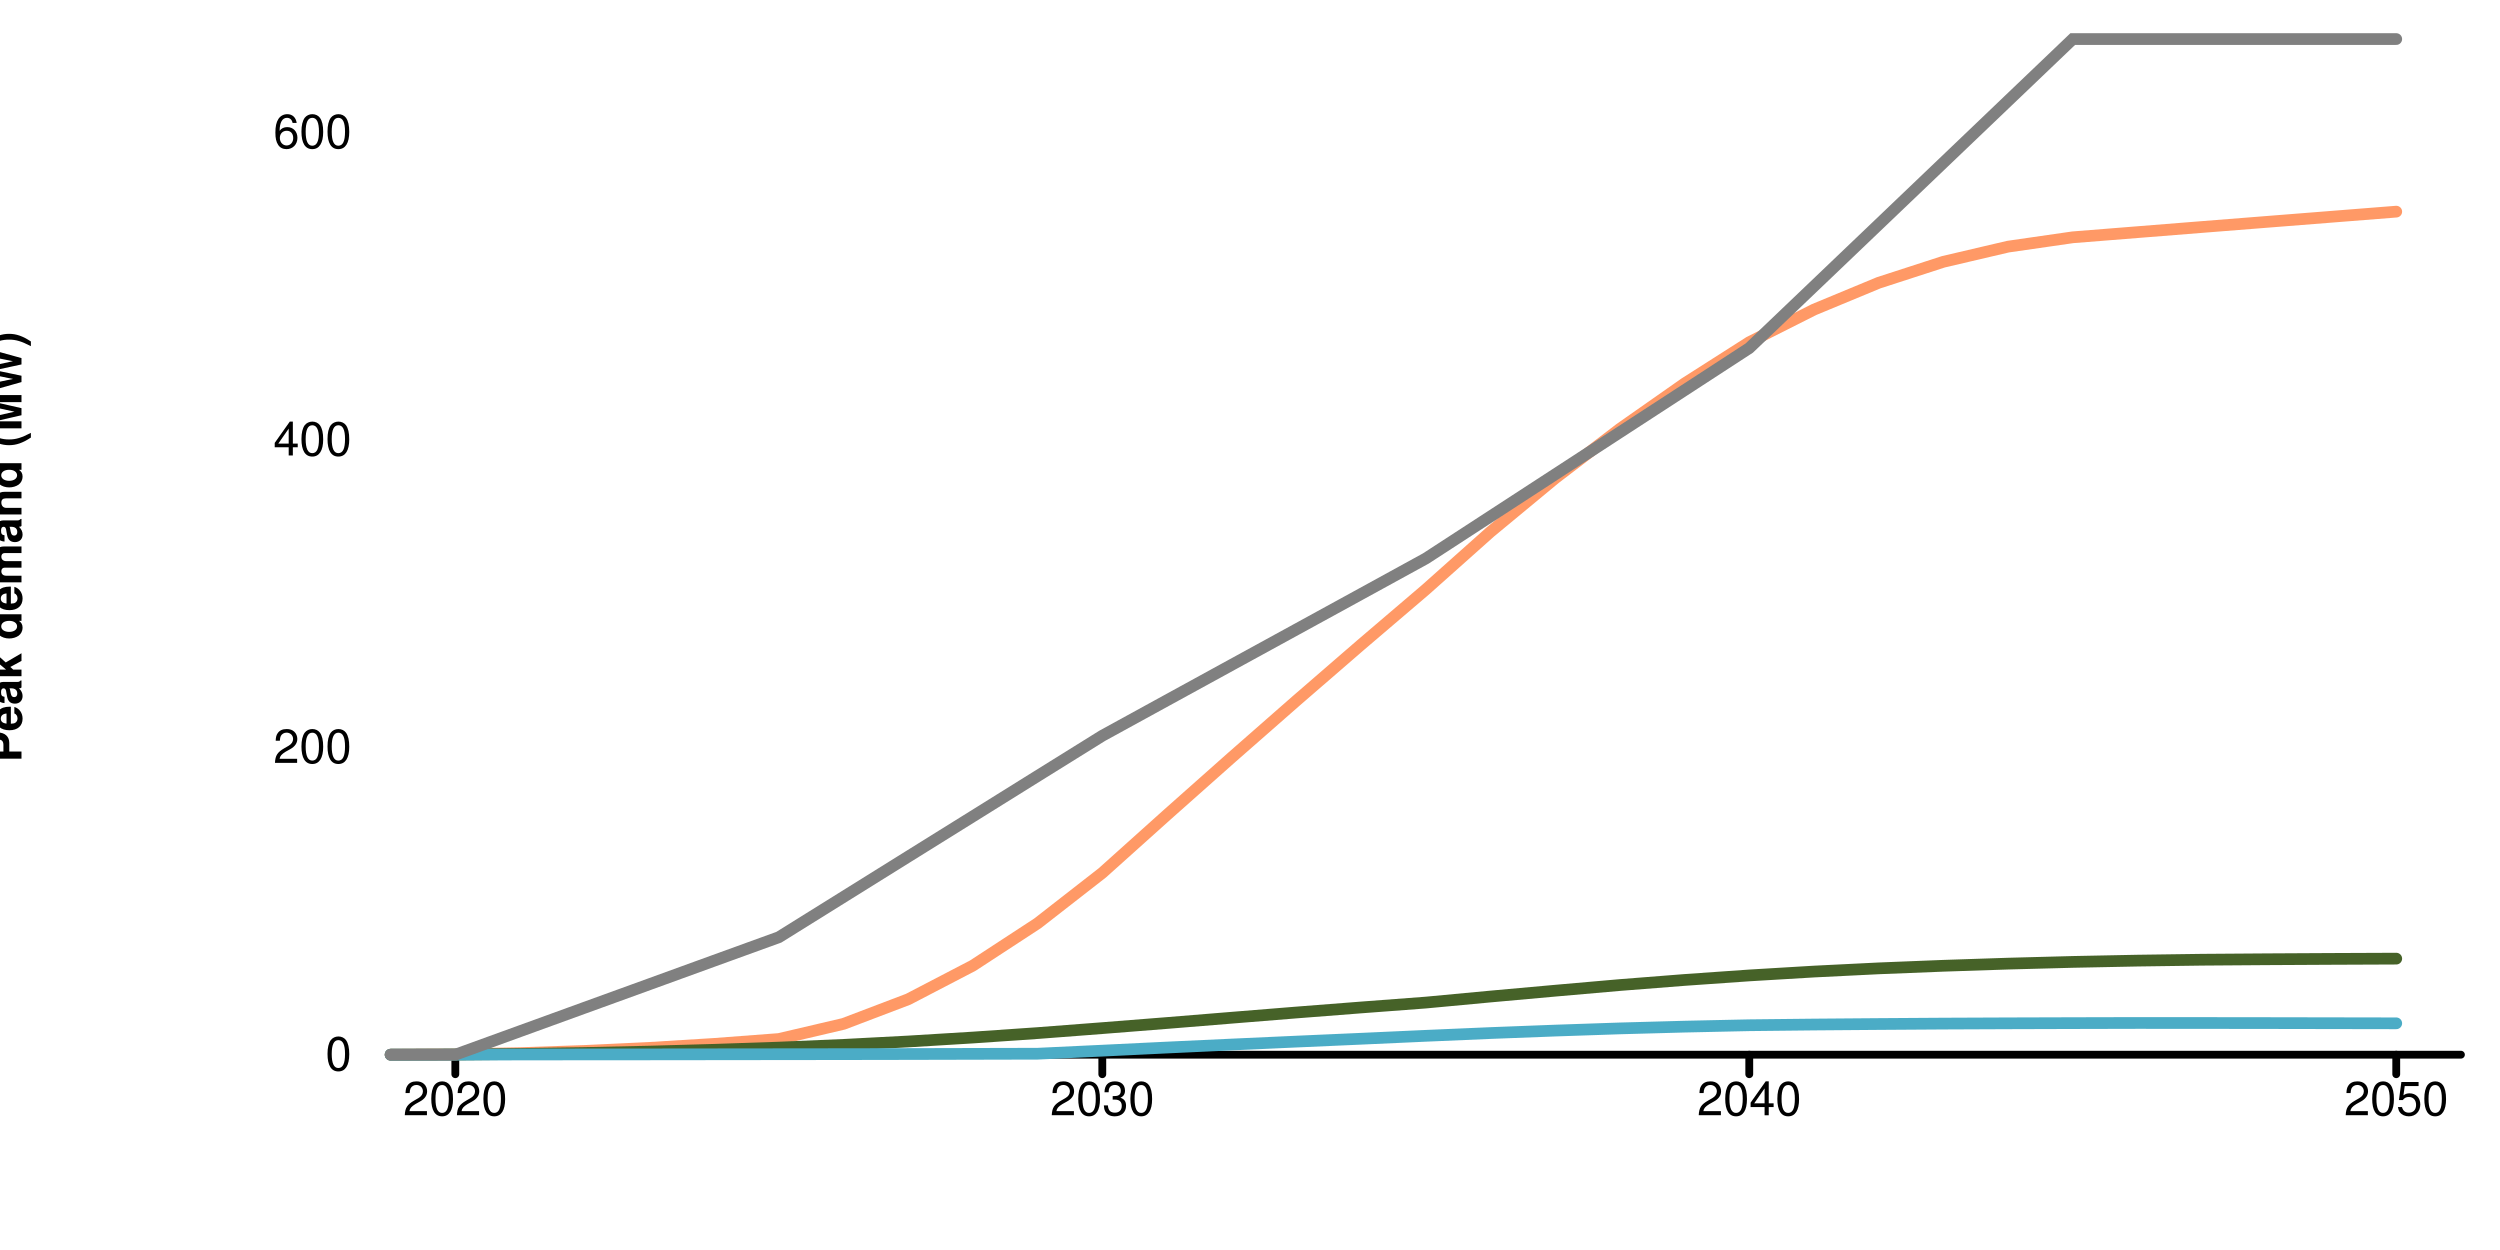
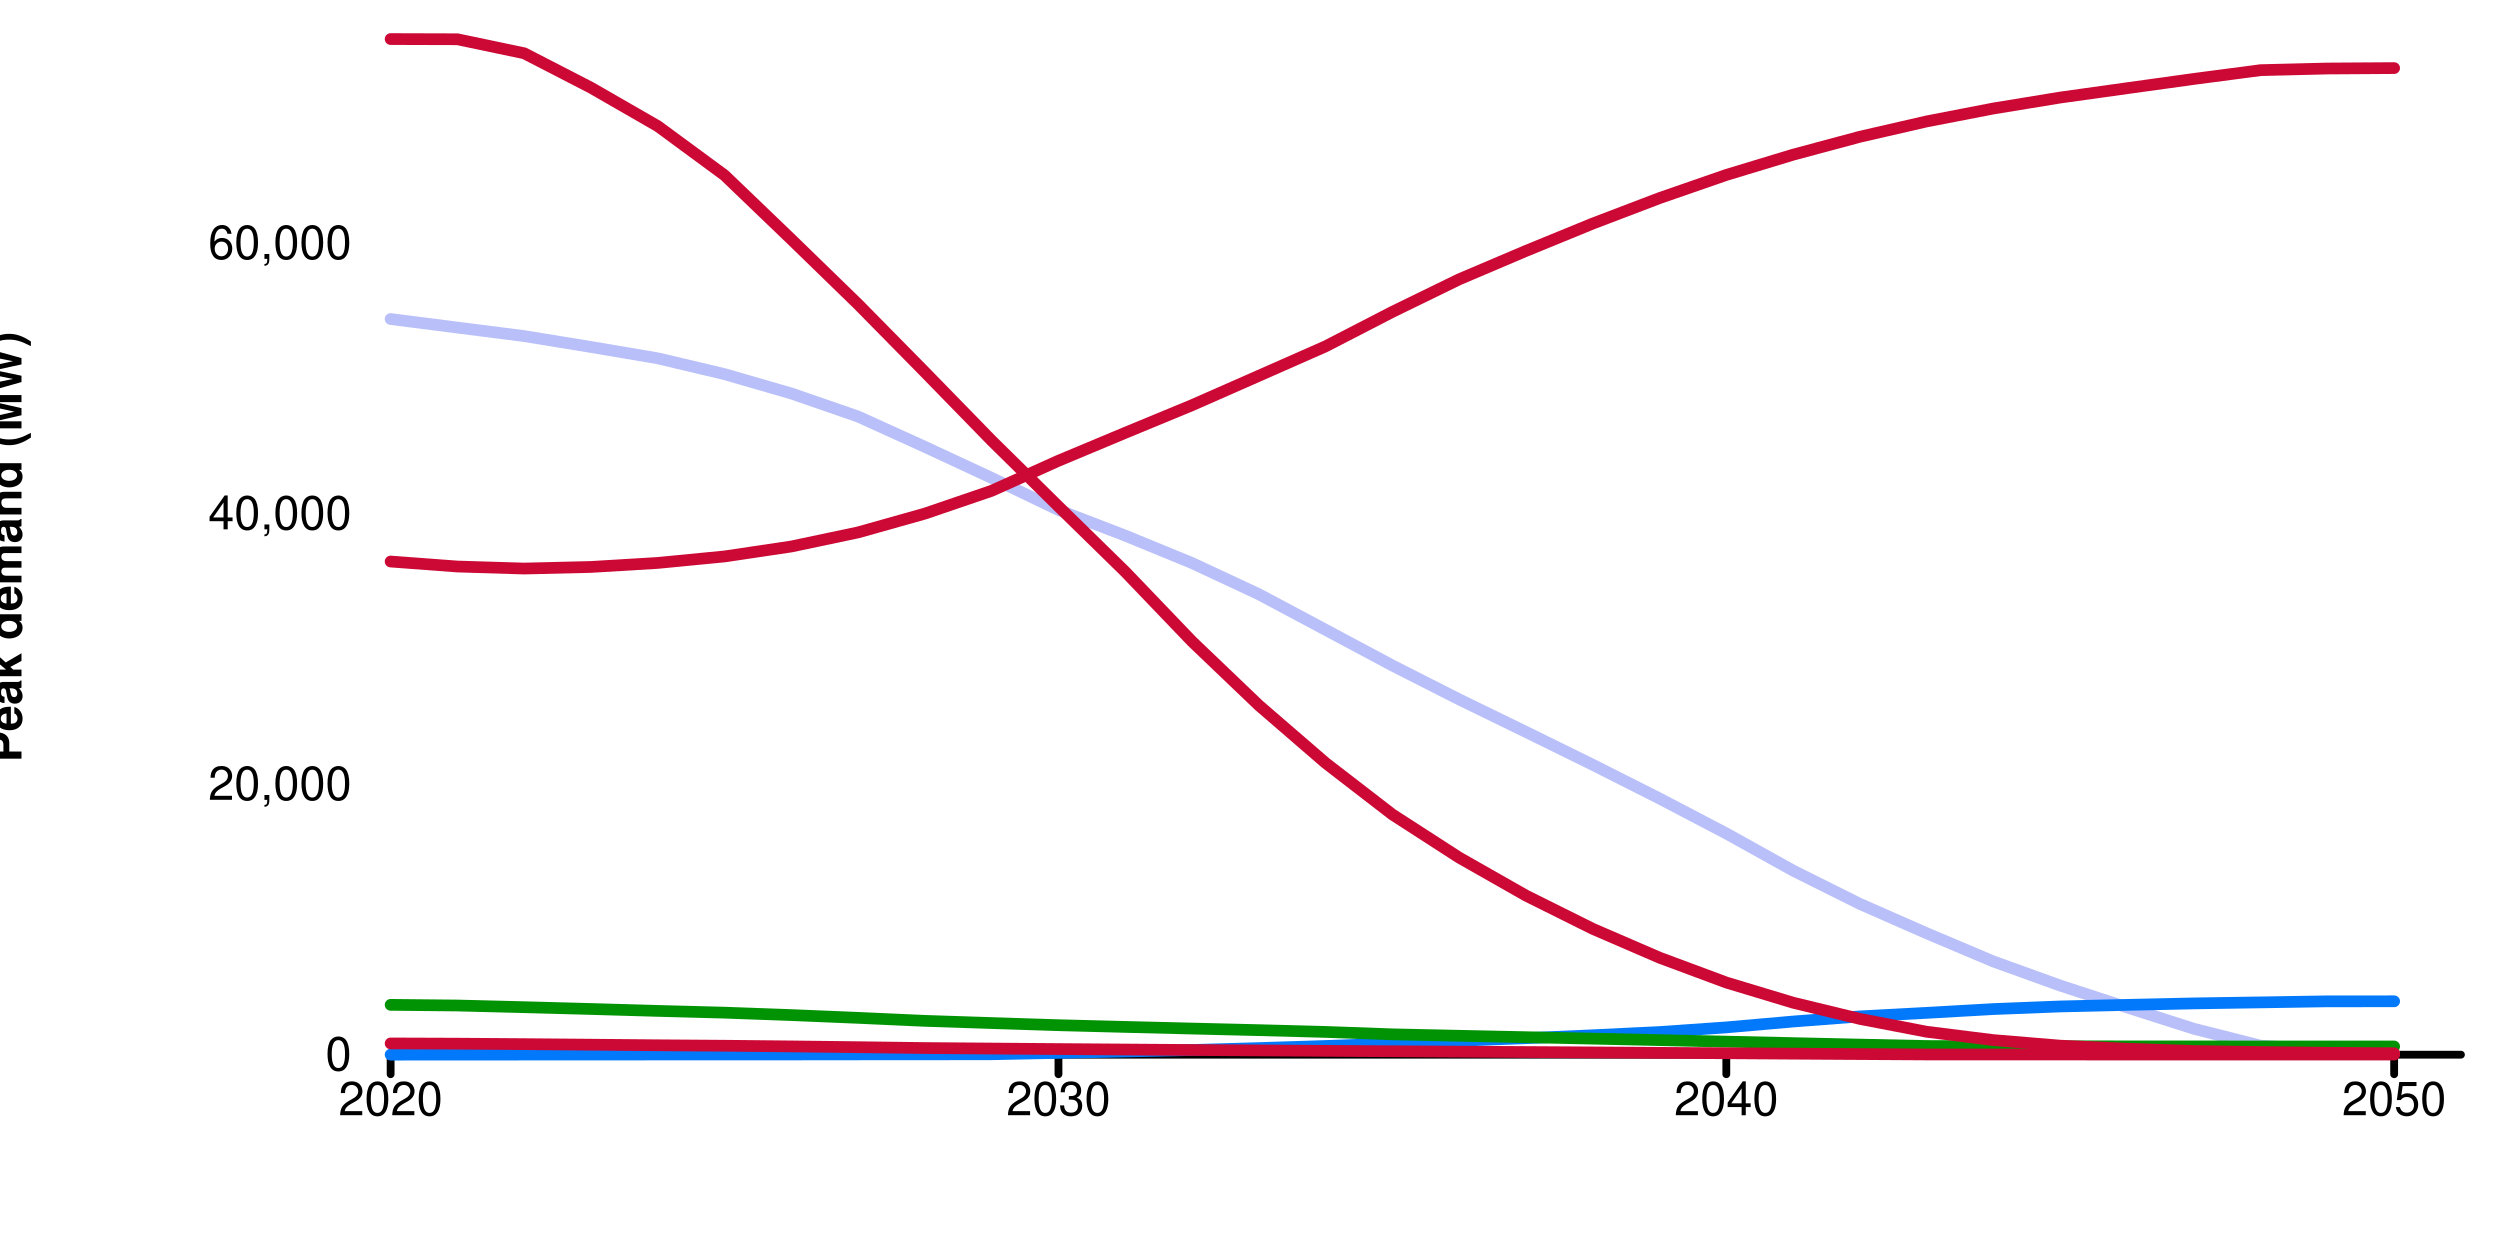
<svg xmlns="http://www.w3.org/2000/svg" width="640" height="320" viewBox="0 0 640 320" style="overflow:display" preserveAspectRatio="xMinYMin meet" overflow="visible">
  <defs>
    <style>
	.data-series path.line { fill-opacity: 0; }
	.data-series path.line.dotted { stroke-dasharray: 12 20 }
	.data-series circle { display: none; }
	.data-series:hover path.line, .data-series.on path.line { stroke-width: 5; }
	.data-series:hover circle, .data-series.on circle { display: inline; }
	.data-series circle:hover, .data-series circle.on { r: 6px!important; fill: black; }
	.grid { font-family: "Helvetica Neue",Helvetica,Arial,"Lucida Grande",sans-serif; }
	.grid line { stroke: rgb(0,0,0); stroke-width: 2; stroke-linecap: round; }
	.grid.grid-x text { text-anchor: middle; dominant-baseline: hanging; transform: translateY(10px); }
	.grid.grid-y text { text-anchor: end; dominant-baseline: middle; transform: translateX(-10px); }
	</style>
  </defs>
  <g class="grid grid-y">
    <line x1="100" y1="270" x2="630" y2="270" data-left="100" />
    <text x="100" y="270" text-anchor="end">0</text>
-     <text x="100" y="191.298" text-anchor="end">200</text>
-     <text x="100" y="112.596" text-anchor="end">400</text>
-     <text x="100" y="33.894" text-anchor="end">600</text>
+     <text x="100" y="200.754" text-anchor="end">20,000</text>
+     <text x="100" y="131.509" text-anchor="end">40,000</text>
+     <text x="100" y="62.263" text-anchor="end">60,000</text>
    <text style="text-anchor:middle;dominant-baseline:hanging;font-weight:bold;transform: translateY(140px) rotate(-90deg);">Peak demand (MW)</text>
  </g>
  <g class="grid grid-x">
-     <line class="tick" x1="116.562" y1="270" x2="116.562" y2="275" />
-     <text x="116.562" y="270" text-anchor="middle">2020</text>
-     <line class="tick" x1="282.188" y1="270" x2="282.188" y2="275" />
-     <text x="282.188" y="270" text-anchor="middle">2030</text>
-     <line class="tick" x1="447.812" y1="270" x2="447.812" y2="275" />
-     <text x="447.812" y="270" text-anchor="middle">2040</text>
-     <line class="tick" x1="613.438" y1="270" x2="613.438" y2="275" />
-     <text x="613.438" y="270" text-anchor="middle">2050</text>
+     <line class="tick" x1="100" y1="270" x2="100" y2="275" />
+     <text x="100" y="270" text-anchor="middle">2020</text>
+     <line class="tick" x1="270.968" y1="270" x2="270.968" y2="275" />
+     <text x="270.968" y="270" text-anchor="middle">2030</text>
+     <line class="tick" x1="441.935" y1="270" x2="441.935" y2="275" />
+     <text x="441.935" y="270" text-anchor="middle">2040</text>
+     <line class="tick" x1="612.903" y1="270" x2="612.903" y2="275" />
+     <text x="612.903" y="270" text-anchor="middle">2050</text>
    <text style="text-anchor:middle;dominant-baseline:hanging;font-weight:bold;transform: translateY(140px) rotate(-90deg);" />
  </g>
-   <g data-scenario="electric-hgvs" class="data-series">
-     <path d="M 100.00,270.00L 116.56,269.91L 133.12,269.60L 149.69,269.04L 166.25,268.26L 182.81,267.24L 199.38,265.99L 215.94,262.11L 232.50,255.81L 249.06,247.19L 265.62,236.37L 282.19,223.46L 298.75,208.60L 315.31,193.90L 331.88,179.37L 348.44,165.04L 365.00,150.91L 381.56,136.15L 398.12,122.44L 414.69,109.78L 431.25,98.17L 447.81,87.61L 464.38,79.26L 480.94,72.39L 497.50,67.02L 514.06,63.14L 530.62,60.75L 547.19,59.43L 563.75,58.11L 580.31,56.80L 596.88,55.49L 613.44,54.18" id="Electric HGVs" class="line" stroke="#FF9966" stroke-width="3" stroke-linecap="round" />
-     <circle cx="100.00" cy="270.00" data-y="0.000" data-x="2019" r="4" fill="#FF9966" />
-     <circle cx="116.56" cy="269.91" data-y="0.217" data-x="2020" r="4" fill="#FF9966" />
-     <circle cx="133.12" cy="269.60" data-y="1.027" data-x="2021" r="4" fill="#FF9966" />
-     <circle cx="149.69" cy="269.04" data-y="2.431" data-x="2022" r="4" fill="#FF9966" />
-     <circle cx="166.25" cy="268.26" data-y="4.428" data-x="2023" r="4" fill="#FF9966" />
-     <circle cx="182.81" cy="267.24" data-y="7.019" data-x="2024" r="4" fill="#FF9966" />
-     <circle cx="199.38" cy="265.99" data-y="10.203" data-x="2025" r="4" fill="#FF9966" />
-     <circle cx="215.94" cy="262.11" data-y="20.040" data-x="2026" r="4" fill="#FF9966" />
-     <circle cx="232.50" cy="255.81" data-y="36.057" data-x="2027" r="4" fill="#FF9966" />
-     <circle cx="249.06" cy="247.19" data-y="57.962" data-x="2028" r="4" fill="#FF9966" />
-     <circle cx="265.62" cy="236.37" data-y="85.465" data-x="2029" r="4" fill="#FF9966" />
-     <circle cx="282.19" cy="223.46" data-y="118.275" data-x="2030" r="4" fill="#FF9966" />
-     <circle cx="298.75" cy="208.60" data-y="156.041" data-x="2031" r="4" fill="#FF9966" />
-     <circle cx="315.31" cy="193.90" data-y="193.398" data-x="2032" r="4" fill="#FF9966" />
-     <circle cx="331.88" cy="179.37" data-y="230.308" data-x="2033" r="4" fill="#FF9966" />
-     <circle cx="348.44" cy="165.04" data-y="266.735" data-x="2034" r="4" fill="#FF9966" />
-     <circle cx="365.00" cy="150.91" data-y="302.638" data-x="2035" r="4" fill="#FF9966" />
-     <circle cx="381.56" cy="136.15" data-y="340.147" data-x="2036" r="4" fill="#FF9966" />
-     <circle cx="398.12" cy="122.44" data-y="374.988" data-x="2037" r="4" fill="#FF9966" />
-     <circle cx="414.69" cy="109.78" data-y="407.158" data-x="2038" r="4" fill="#FF9966" />
-     <circle cx="431.25" cy="98.17" data-y="436.658" data-x="2039" r="4" fill="#FF9966" />
-     <circle cx="447.81" cy="87.61" data-y="463.484" data-x="2040" r="4" fill="#FF9966" />
-     <circle cx="464.38" cy="79.26" data-y="484.726" data-x="2041" r="4" fill="#FF9966" />
-     <circle cx="480.94" cy="72.39" data-y="502.172" data-x="2042" r="4" fill="#FF9966" />
-     <circle cx="497.50" cy="67.02" data-y="515.823" data-x="2043" r="4" fill="#FF9966" />
-     <circle cx="514.06" cy="63.14" data-y="525.679" data-x="2044" r="4" fill="#FF9966" />
-     <circle cx="530.62" cy="60.75" data-y="531.741" data-x="2045" r="4" fill="#FF9966" />
-     <circle cx="547.19" cy="59.43" data-y="535.100" data-x="2046" r="4" fill="#FF9966" />
-     <circle cx="563.75" cy="58.11" data-y="538.450" data-x="2047" r="4" fill="#FF9966" />
-     <circle cx="580.31" cy="56.80" data-y="541.792" data-x="2048" r="4" fill="#FF9966" />
-     <circle cx="596.88" cy="55.49" data-y="545.127" data-x="2049" r="4" fill="#FF9966" />
-     <circle cx="613.44" cy="54.18" data-y="548.453" data-x="2050" r="4" fill="#FF9966" />
-   </g>
-   <g data-scenario="electric-buses" class="data-series">
-     <path d="M 100.00,270.00L 116.56,269.96L 133.12,269.82L 149.69,269.57L 166.25,269.21L 182.81,268.75L 199.38,268.19L 215.94,267.49L 232.50,266.62L 249.06,265.61L 265.62,264.47L 282.19,263.20L 298.75,261.89L 315.31,260.54L 331.88,259.20L 348.44,257.91L 365.00,256.66L 381.56,255.11L 398.12,253.62L 414.69,252.17L 431.25,250.87L 447.81,249.71L 464.38,248.72L 480.94,247.90L 497.50,247.24L 514.06,246.69L 530.62,246.25L 547.19,245.92L 563.75,245.69L 580.31,245.57L 596.88,245.48L 613.44,245.41" id="Electric Buses" class="line" stroke="#466228" stroke-width="3" stroke-linecap="round" />
-     <circle cx="100.00" cy="270.00" data-y="0.000" data-x="2019" r="4" fill="#466228" />
-     <circle cx="116.56" cy="269.96" data-y="0.101" data-x="2020" r="4" fill="#466228" />
-     <circle cx="133.12" cy="269.82" data-y="0.469" data-x="2021" r="4" fill="#466228" />
-     <circle cx="149.69" cy="269.57" data-y="1.103" data-x="2022" r="4" fill="#466228" />
-     <circle cx="166.25" cy="269.21" data-y="2.003" data-x="2023" r="4" fill="#466228" />
-     <circle cx="182.81" cy="268.75" data-y="3.170" data-x="2024" r="4" fill="#466228" />
-     <circle cx="199.38" cy="268.19" data-y="4.603" data-x="2025" r="4" fill="#466228" />
-     <circle cx="215.94" cy="267.49" data-y="6.386" data-x="2026" r="4" fill="#466228" />
-     <circle cx="232.50" cy="266.62" data-y="8.578" data-x="2027" r="4" fill="#466228" />
-     <circle cx="249.06" cy="265.61" data-y="11.147" data-x="2028" r="4" fill="#466228" />
-     <circle cx="265.62" cy="264.47" data-y="14.060" data-x="2029" r="4" fill="#466228" />
-     <circle cx="282.19" cy="263.20" data-y="17.287" data-x="2030" r="4" fill="#466228" />
-     <circle cx="298.75" cy="261.89" data-y="20.615" data-x="2031" r="4" fill="#466228" />
-     <circle cx="315.31" cy="260.54" data-y="24.032" data-x="2032" r="4" fill="#466228" />
-     <circle cx="331.88" cy="259.20" data-y="27.447" data-x="2033" r="4" fill="#466228" />
-     <circle cx="348.44" cy="257.91" data-y="30.731" data-x="2034" r="4" fill="#466228" />
-     <circle cx="365.00" cy="256.66" data-y="33.893" data-x="2035" r="4" fill="#466228" />
-     <circle cx="381.56" cy="255.11" data-y="37.828" data-x="2036" r="4" fill="#466228" />
-     <circle cx="398.12" cy="253.62" data-y="41.633" data-x="2037" r="4" fill="#466228" />
-     <circle cx="414.69" cy="252.17" data-y="45.309" data-x="2038" r="4" fill="#466228" />
-     <circle cx="431.25" cy="250.87" data-y="48.619" data-x="2039" r="4" fill="#466228" />
-     <circle cx="447.81" cy="249.71" data-y="51.562" data-x="2040" r="4" fill="#466228" />
-     <circle cx="464.38" cy="248.72" data-y="54.080" data-x="2041" r="4" fill="#466228" />
-     <circle cx="480.94" cy="247.90" data-y="56.170" data-x="2042" r="4" fill="#466228" />
-     <circle cx="497.50" cy="247.24" data-y="57.833" data-x="2043" r="4" fill="#466228" />
-     <circle cx="514.06" cy="246.69" data-y="59.225" data-x="2044" r="4" fill="#466228" />
-     <circle cx="530.62" cy="246.25" data-y="60.344" data-x="2045" r="4" fill="#466228" />
-     <circle cx="547.19" cy="245.92" data-y="61.193" data-x="2046" r="4" fill="#466228" />
-     <circle cx="563.75" cy="245.69" data-y="61.769" data-x="2047" r="4" fill="#466228" />
-     <circle cx="580.31" cy="245.57" data-y="62.072" data-x="2048" r="4" fill="#466228" />
-     <circle cx="596.88" cy="245.48" data-y="62.313" data-x="2049" r="4" fill="#466228" />
-     <circle cx="613.44" cy="245.41" data-y="62.494" data-x="2050" r="4" fill="#466228" />
-   </g>
-   <g data-scenario="electrolysers" class="data-series">
-     <path d="M 100.00,270.00L 116.56,269.98L 133.12,269.95L 149.69,269.93L 166.25,269.92L 182.81,269.90L 199.38,269.88L 215.94,269.86L 232.50,269.83L 249.06,269.79L 265.62,269.75L 282.19,268.97L 298.75,268.17L 315.31,267.40L 331.88,266.65L 348.44,265.92L 365.00,265.17L 381.56,264.46L 398.12,263.83L 414.69,263.27L 431.25,262.82L 447.81,262.46L 464.38,262.28L 480.94,262.15L 497.50,262.04L 514.06,261.97L 530.62,261.92L 547.19,261.88L 563.75,261.89L 580.31,261.91L 596.88,261.94L 613.44,261.97" id="Electrolysers" class="line" stroke="#4BACC6" stroke-width="3" stroke-linecap="round" />
-     <circle cx="100.00" cy="270.00" data-y="0.000" data-x="2019" r="4" fill="#4BACC6" />
-     <circle cx="116.56" cy="269.98" data-y="0.047" data-x="2020" r="4" fill="#4BACC6" />
-     <circle cx="133.12" cy="269.95" data-y="0.115" data-x="2021" r="4" fill="#4BACC6" />
-     <circle cx="149.69" cy="269.93" data-y="0.172" data-x="2022" r="4" fill="#4BACC6" />
-     <circle cx="166.25" cy="269.92" data-y="0.203" data-x="2023" r="4" fill="#4BACC6" />
-     <circle cx="182.81" cy="269.90" data-y="0.250" data-x="2024" r="4" fill="#4BACC6" />
-     <circle cx="199.38" cy="269.88" data-y="0.317" data-x="2025" r="4" fill="#4BACC6" />
-     <circle cx="215.94" cy="269.86" data-y="0.366" data-x="2026" r="4" fill="#4BACC6" />
-     <circle cx="232.50" cy="269.83" data-y="0.434" data-x="2027" r="4" fill="#4BACC6" />
-     <circle cx="249.06" cy="269.79" data-y="0.532" data-x="2028" r="4" fill="#4BACC6" />
-     <circle cx="265.62" cy="269.75" data-y="0.631" data-x="2029" r="4" fill="#4BACC6" />
-     <circle cx="282.19" cy="268.97" data-y="2.621" data-x="2030" r="4" fill="#4BACC6" />
-     <circle cx="298.75" cy="268.17" data-y="4.649" data-x="2031" r="4" fill="#4BACC6" />
-     <circle cx="315.31" cy="267.40" data-y="6.597" data-x="2032" r="4" fill="#4BACC6" />
-     <circle cx="331.88" cy="266.65" data-y="8.521" data-x="2033" r="4" fill="#4BACC6" />
-     <circle cx="348.44" cy="265.92" data-y="10.379" data-x="2034" r="4" fill="#4BACC6" />
-     <circle cx="365.00" cy="265.17" data-y="12.271" data-x="2035" r="4" fill="#4BACC6" />
-     <circle cx="381.56" cy="264.46" data-y="14.068" data-x="2036" r="4" fill="#4BACC6" />
-     <circle cx="398.12" cy="263.83" data-y="15.681" data-x="2037" r="4" fill="#4BACC6" />
-     <circle cx="414.69" cy="263.27" data-y="17.097" data-x="2038" r="4" fill="#4BACC6" />
-     <circle cx="431.25" cy="262.82" data-y="18.256" data-x="2039" r="4" fill="#4BACC6" />
-     <circle cx="447.81" cy="262.46" data-y="19.152" data-x="2040" r="4" fill="#4BACC6" />
-     <circle cx="464.38" cy="262.28" data-y="19.613" data-x="2041" r="4" fill="#4BACC6" />
-     <circle cx="480.94" cy="262.15" data-y="19.956" data-x="2042" r="4" fill="#4BACC6" />
-     <circle cx="497.50" cy="262.04" data-y="20.234" data-x="2043" r="4" fill="#4BACC6" />
-     <circle cx="514.06" cy="261.97" data-y="20.401" data-x="2044" r="4" fill="#4BACC6" />
-     <circle cx="530.62" cy="261.92" data-y="20.522" data-x="2045" r="4" fill="#4BACC6" />
-     <circle cx="547.19" cy="261.88" data-y="20.637" data-x="2046" r="4" fill="#4BACC6" />
-     <circle cx="563.75" cy="261.89" data-y="20.620" data-x="2047" r="4" fill="#4BACC6" />
-     <circle cx="580.31" cy="261.91" data-y="20.565" data-x="2048" r="4" fill="#4BACC6" />
-     <circle cx="596.88" cy="261.94" data-y="20.486" data-x="2049" r="4" fill="#4BACC6" />
-     <circle cx="613.44" cy="261.97" data-y="20.417" data-x="2050" r="4" fill="#4BACC6" />
-   </g>
-   <g data-scenario="large-industry-fuel-switching" class="data-series">
-     <path d="M 100.00,270.00L 116.56,270.00L 133.12,263.99L 149.69,257.97L 166.25,251.96L 182.81,245.94L 199.38,239.93L 215.94,229.61L 232.50,219.29L 249.06,208.98L 265.62,198.66L 282.19,188.35L 298.75,179.27L 315.31,170.20L 331.88,161.13L 348.44,152.06L 365.00,142.98L 381.56,132.21L 398.12,121.44L 414.69,110.66L 431.25,99.89L 447.81,89.11L 464.38,73.29L 480.94,57.47L 497.50,41.65L 514.06,25.82L 530.62,10.00L 547.19,10.00L 563.75,10.00L 580.31,10.00L 596.88,10.00L 613.44,10.00" id="Large industry Fuel Switching" class="line" stroke="#808080" stroke-width="3" stroke-linecap="round" />
-     <circle cx="100.00" cy="270.00" data-y="0.000" data-x="2019" r="4" fill="#808080" />
-     <circle cx="116.56" cy="270.00" data-y="0.000" data-x="2020" r="4" fill="#808080" />
-     <circle cx="133.12" cy="263.99" data-y="15.285" data-x="2021" r="4" fill="#808080" />
-     <circle cx="149.69" cy="257.97" data-y="30.570" data-x="2022" r="4" fill="#808080" />
-     <circle cx="166.25" cy="251.96" data-y="45.855" data-x="2023" r="4" fill="#808080" />
-     <circle cx="182.81" cy="245.94" data-y="61.140" data-x="2024" r="4" fill="#808080" />
-     <circle cx="199.38" cy="239.93" data-y="76.426" data-x="2025" r="4" fill="#808080" />
-     <circle cx="215.94" cy="229.61" data-y="102.640" data-x="2026" r="4" fill="#808080" />
-     <circle cx="232.50" cy="219.29" data-y="128.855" data-x="2027" r="4" fill="#808080" />
-     <circle cx="249.06" cy="208.98" data-y="155.069" data-x="2028" r="4" fill="#808080" />
-     <circle cx="265.62" cy="198.66" data-y="181.284" data-x="2029" r="4" fill="#808080" />
-     <circle cx="282.19" cy="188.35" data-y="207.499" data-x="2030" r="4" fill="#808080" />
-     <circle cx="298.75" cy="179.27" data-y="230.555" data-x="2031" r="4" fill="#808080" />
-     <circle cx="315.31" cy="170.20" data-y="253.611" data-x="2032" r="4" fill="#808080" />
-     <circle cx="331.88" cy="161.13" data-y="276.668" data-x="2033" r="4" fill="#808080" />
-     <circle cx="348.44" cy="152.06" data-y="299.724" data-x="2034" r="4" fill="#808080" />
-     <circle cx="365.00" cy="142.98" data-y="322.780" data-x="2035" r="4" fill="#808080" />
-     <circle cx="381.56" cy="132.21" data-y="350.159" data-x="2036" r="4" fill="#808080" />
-     <circle cx="398.12" cy="121.44" data-y="377.537" data-x="2037" r="4" fill="#808080" />
-     <circle cx="414.69" cy="110.66" data-y="404.916" data-x="2038" r="4" fill="#808080" />
-     <circle cx="431.25" cy="99.89" data-y="432.294" data-x="2039" r="4" fill="#808080" />
-     <circle cx="447.81" cy="89.11" data-y="459.672" data-x="2040" r="4" fill="#808080" />
-     <circle cx="464.38" cy="73.29" data-y="499.882" data-x="2041" r="4" fill="#808080" />
-     <circle cx="480.94" cy="57.47" data-y="540.091" data-x="2042" r="4" fill="#808080" />
-     <circle cx="497.50" cy="41.65" data-y="580.301" data-x="2043" r="4" fill="#808080" />
-     <circle cx="514.06" cy="25.82" data-y="620.511" data-x="2044" r="4" fill="#808080" />
-     <circle cx="530.62" cy="10.00" data-y="660.720" data-x="2045" r="4" fill="#808080" />
-     <circle cx="547.19" cy="10.00" data-y="660.720" data-x="2046" r="4" fill="#808080" />
-     <circle cx="563.75" cy="10.00" data-y="660.720" data-x="2047" r="4" fill="#808080" />
-     <circle cx="580.31" cy="10.00" data-y="660.720" data-x="2048" r="4" fill="#808080" />
-     <circle cx="596.88" cy="10.00" data-y="660.720" data-x="2049" r="4" fill="#808080" />
-     <circle cx="613.44" cy="10.00" data-y="660.720" data-x="2050" r="4" fill="#808080" />
+   <g data-scenario="natural-gas" class="data-series">
+     <path d="M 100.00,81.67L 117.10,83.86L 134.19,86.04L 151.29,88.83L 168.39,91.73L 185.48,95.78L 202.58,100.73L 219.68,106.64L 236.77,114.40L 253.87,122.35L 270.97,130.55L 288.06,137.12L 305.16,144.14L 322.26,152.12L 339.35,161.23L 356.45,170.37L 373.55,179.05L 390.65,187.38L 407.74,195.78L 424.84,204.42L 441.94,213.37L 459.03,222.87L 476.13,231.40L 493.23,238.92L 510.32,246.14L 527.42,252.31L 544.52,257.90L 561.61,263.36L 578.71,267.70L 595.81,268.79L 612.90,269.71" id="Natural gas" class="line" stroke="#B8BFF9" stroke-width="3" stroke-linecap="round" />
+     <circle cx="100.00" cy="81.67" data-y="54394" data-x="2020" r="4" fill="#B8BFF9" />
+     <circle cx="117.10" cy="83.86" data-y="53762" data-x="2021" r="4" fill="#B8BFF9" />
+     <circle cx="134.19" cy="86.04" data-y="53133" data-x="2022" r="4" fill="#B8BFF9" />
+     <circle cx="151.29" cy="88.83" data-y="52328" data-x="2023" r="4" fill="#B8BFF9" />
+     <circle cx="168.39" cy="91.73" data-y="51489" data-x="2024" r="4" fill="#B8BFF9" />
+     <circle cx="185.48" cy="95.78" data-y="50319" data-x="2025" r="4" fill="#B8BFF9" />
+     <circle cx="202.58" cy="100.73" data-y="48890" data-x="2026" r="4" fill="#B8BFF9" />
+     <circle cx="219.68" cy="106.64" data-y="47182" data-x="2027" r="4" fill="#B8BFF9" />
+     <circle cx="236.77" cy="114.40" data-y="44942" data-x="2028" r="4" fill="#B8BFF9" />
+     <circle cx="253.87" cy="122.35" data-y="42644" data-x="2029" r="4" fill="#B8BFF9" />
+     <circle cx="270.97" cy="130.55" data-y="40278" data-x="2030" r="4" fill="#B8BFF9" />
+     <circle cx="288.06" cy="137.12" data-y="38380" data-x="2031" r="4" fill="#B8BFF9" />
+     <circle cx="305.16" cy="144.14" data-y="36353" data-x="2032" r="4" fill="#B8BFF9" />
+     <circle cx="322.26" cy="152.12" data-y="34046" data-x="2033" r="4" fill="#B8BFF9" />
+     <circle cx="339.35" cy="161.23" data-y="31416" data-x="2034" r="4" fill="#B8BFF9" />
+     <circle cx="356.45" cy="170.37" data-y="28776" data-x="2035" r="4" fill="#B8BFF9" />
+     <circle cx="373.55" cy="179.05" data-y="26268" data-x="2036" r="4" fill="#B8BFF9" />
+     <circle cx="390.65" cy="187.38" data-y="23862" data-x="2037" r="4" fill="#B8BFF9" />
+     <circle cx="407.74" cy="195.78" data-y="21438" data-x="2038" r="4" fill="#B8BFF9" />
+     <circle cx="424.84" cy="204.42" data-y="18942" data-x="2039" r="4" fill="#B8BFF9" />
+     <circle cx="441.94" cy="213.37" data-y="16357" data-x="2040" r="4" fill="#B8BFF9" />
+     <circle cx="459.03" cy="222.87" data-y="13613" data-x="2041" r="4" fill="#B8BFF9" />
+     <circle cx="476.13" cy="231.40" data-y="11150" data-x="2042" r="4" fill="#B8BFF9" />
+     <circle cx="493.23" cy="238.92" data-y="8978" data-x="2043" r="4" fill="#B8BFF9" />
+     <circle cx="510.32" cy="246.14" data-y="6891" data-x="2044" r="4" fill="#B8BFF9" />
+     <circle cx="527.42" cy="252.31" data-y="5109" data-x="2045" r="4" fill="#B8BFF9" />
+     <circle cx="544.52" cy="257.90" data-y="3496" data-x="2046" r="4" fill="#B8BFF9" />
+     <circle cx="561.61" cy="263.36" data-y="1917" data-x="2047" r="4" fill="#B8BFF9" />
+     <circle cx="578.71" cy="267.70" data-y="665" data-x="2048" r="4" fill="#B8BFF9" />
+     <circle cx="595.81" cy="268.79" data-y="349" data-x="2049" r="4" fill="#B8BFF9" />
+     <circle cx="612.90" cy="269.71" data-y="85" data-x="2050" r="4" fill="#B8BFF9" />
+   </g>
+   <g data-scenario="hydrogen" class="data-series">
+     <path d="M 100.00,269.99L 117.10,269.98L 134.19,269.97L 151.29,269.97L 168.39,269.95L 185.48,269.94L 202.58,269.94L 219.68,269.92L 236.77,269.91L 253.87,269.89L 270.97,269.54L 288.06,269.18L 305.16,268.80L 322.26,268.31L 339.35,267.77L 356.45,267.13L 373.55,266.43L 390.65,265.77L 407.74,265.03L 424.84,264.20L 441.94,263.01L 459.03,261.51L 476.13,260.20L 493.23,259.29L 510.32,258.32L 527.42,257.65L 544.52,257.25L 561.61,256.87L 578.71,256.61L 595.81,256.34L 612.90,256.33" id="Hydrogen" class="line" stroke="#0279FA" stroke-width="3" stroke-linecap="round" />
+     <circle cx="100.00" cy="269.99" data-y="2" data-x="2020" r="4" fill="#0279FA" />
+     <circle cx="117.10" cy="269.98" data-y="6" data-x="2021" r="4" fill="#0279FA" />
+     <circle cx="134.19" cy="269.97" data-y="9" data-x="2022" r="4" fill="#0279FA" />
+     <circle cx="151.29" cy="269.97" data-y="10" data-x="2023" r="4" fill="#0279FA" />
+     <circle cx="168.39" cy="269.95" data-y="13" data-x="2024" r="4" fill="#0279FA" />
+     <circle cx="185.48" cy="269.94" data-y="16" data-x="2025" r="4" fill="#0279FA" />
+     <circle cx="202.58" cy="269.94" data-y="18" data-x="2026" r="4" fill="#0279FA" />
+     <circle cx="219.68" cy="269.92" data-y="22" data-x="2027" r="4" fill="#0279FA" />
+     <circle cx="236.77" cy="269.91" data-y="27" data-x="2028" r="4" fill="#0279FA" />
+     <circle cx="253.87" cy="269.89" data-y="32" data-x="2029" r="4" fill="#0279FA" />
+     <circle cx="270.97" cy="269.54" data-y="133" data-x="2030" r="4" fill="#0279FA" />
+     <circle cx="288.06" cy="269.18" data-y="238" data-x="2031" r="4" fill="#0279FA" />
+     <circle cx="305.16" cy="268.80" data-y="346" data-x="2032" r="4" fill="#0279FA" />
+     <circle cx="322.26" cy="268.31" data-y="487" data-x="2033" r="4" fill="#0279FA" />
+     <circle cx="339.35" cy="267.77" data-y="645" data-x="2034" r="4" fill="#0279FA" />
+     <circle cx="356.45" cy="267.13" data-y="829" data-x="2035" r="4" fill="#0279FA" />
+     <circle cx="373.55" cy="266.43" data-y="1032" data-x="2036" r="4" fill="#0279FA" />
+     <circle cx="390.65" cy="265.77" data-y="1223" data-x="2037" r="4" fill="#0279FA" />
+     <circle cx="407.74" cy="265.03" data-y="1436" data-x="2038" r="4" fill="#0279FA" />
+     <circle cx="424.84" cy="264.20" data-y="1674" data-x="2039" r="4" fill="#0279FA" />
+     <circle cx="441.94" cy="263.01" data-y="2019" data-x="2040" r="4" fill="#0279FA" />
+     <circle cx="459.03" cy="261.51" data-y="2453" data-x="2041" r="4" fill="#0279FA" />
+     <circle cx="476.13" cy="260.20" data-y="2830" data-x="2042" r="4" fill="#0279FA" />
+     <circle cx="493.23" cy="259.29" data-y="3094" data-x="2043" r="4" fill="#0279FA" />
+     <circle cx="510.32" cy="258.32" data-y="3374" data-x="2044" r="4" fill="#0279FA" />
+     <circle cx="527.42" cy="257.65" data-y="3566" data-x="2045" r="4" fill="#0279FA" />
+     <circle cx="544.52" cy="257.25" data-y="3682" data-x="2046" r="4" fill="#0279FA" />
+     <circle cx="561.61" cy="256.87" data-y="3791" data-x="2047" r="4" fill="#0279FA" />
+     <circle cx="578.71" cy="256.61" data-y="3867" data-x="2048" r="4" fill="#0279FA" />
+     <circle cx="595.81" cy="256.34" data-y="3944" data-x="2049" r="4" fill="#0279FA" />
+     <circle cx="612.90" cy="256.33" data-y="3948" data-x="2050" r="4" fill="#0279FA" />
+   </g>
+   <g data-scenario="bioenergy" class="data-series">
+     <path d="M 100.00,257.24L 117.10,257.41L 134.19,257.84L 151.29,258.30L 168.39,258.79L 185.48,259.24L 202.58,259.86L 219.68,260.57L 236.77,261.34L 253.87,261.90L 270.97,262.45L 288.06,262.89L 305.16,263.31L 322.26,263.72L 339.35,264.17L 356.45,264.79L 373.55,265.16L 390.65,265.52L 407.74,265.89L 424.84,266.27L 441.94,266.66L 459.03,267.04L 476.13,267.42L 493.23,267.78L 510.32,267.84L 527.42,267.86L 544.52,267.87L 561.61,267.88L 578.71,267.89L 595.81,267.89L 612.90,267.90" id="Bioenergy" class="line" stroke="#019303" stroke-width="3" stroke-linecap="round" />
+     <circle cx="100.00" cy="257.24" data-y="3686" data-x="2020" r="4" fill="#019303" />
+     <circle cx="117.10" cy="257.41" data-y="3637" data-x="2021" r="4" fill="#019303" />
+     <circle cx="134.19" cy="257.84" data-y="3513" data-x="2022" r="4" fill="#019303" />
+     <circle cx="151.29" cy="258.30" data-y="3378" data-x="2023" r="4" fill="#019303" />
+     <circle cx="168.39" cy="258.79" data-y="3239" data-x="2024" r="4" fill="#019303" />
+     <circle cx="185.48" cy="259.24" data-y="3108" data-x="2025" r="4" fill="#019303" />
+     <circle cx="202.58" cy="259.86" data-y="2929" data-x="2026" r="4" fill="#019303" />
+     <circle cx="219.68" cy="260.57" data-y="2723" data-x="2027" r="4" fill="#019303" />
+     <circle cx="236.77" cy="261.34" data-y="2501" data-x="2028" r="4" fill="#019303" />
+     <circle cx="253.87" cy="261.90" data-y="2339" data-x="2029" r="4" fill="#019303" />
+     <circle cx="270.97" cy="262.45" data-y="2180" data-x="2030" r="4" fill="#019303" />
+     <circle cx="288.06" cy="262.89" data-y="2055" data-x="2031" r="4" fill="#019303" />
+     <circle cx="305.16" cy="263.31" data-y="1931" data-x="2032" r="4" fill="#019303" />
+     <circle cx="322.26" cy="263.72" data-y="1814" data-x="2033" r="4" fill="#019303" />
+     <circle cx="339.35" cy="264.17" data-y="1683" data-x="2034" r="4" fill="#019303" />
+     <circle cx="356.45" cy="264.79" data-y="1505" data-x="2035" r="4" fill="#019303" />
+     <circle cx="373.55" cy="265.16" data-y="1399" data-x="2036" r="4" fill="#019303" />
+     <circle cx="390.65" cy="265.52" data-y="1293" data-x="2037" r="4" fill="#019303" />
+     <circle cx="407.74" cy="265.89" data-y="1186" data-x="2038" r="4" fill="#019303" />
+     <circle cx="424.84" cy="266.27" data-y="1076" data-x="2039" r="4" fill="#019303" />
+     <circle cx="441.94" cy="266.66" data-y="965" data-x="2040" r="4" fill="#019303" />
+     <circle cx="459.03" cy="267.04" data-y="855" data-x="2041" r="4" fill="#019303" />
+     <circle cx="476.13" cy="267.42" data-y="744" data-x="2042" r="4" fill="#019303" />
+     <circle cx="493.23" cy="267.78" data-y="640" data-x="2043" r="4" fill="#019303" />
+     <circle cx="510.32" cy="267.84" data-y="624" data-x="2044" r="4" fill="#019303" />
+     <circle cx="527.42" cy="267.86" data-y="617" data-x="2045" r="4" fill="#019303" />
+     <circle cx="544.52" cy="267.87" data-y="615" data-x="2046" r="4" fill="#019303" />
+     <circle cx="561.61" cy="267.88" data-y="612" data-x="2047" r="4" fill="#019303" />
+     <circle cx="578.71" cy="267.89" data-y="610" data-x="2048" r="4" fill="#019303" />
+     <circle cx="595.81" cy="267.89" data-y="608" data-x="2049" r="4" fill="#019303" />
+     <circle cx="612.90" cy="267.90" data-y="606" data-x="2050" r="4" fill="#019303" />
+   </g>
+   <g data-scenario="petroleum" class="data-series">
+     <path d="M 100.00,10.00L 117.10,10.05L 134.19,13.64L 151.29,22.45L 168.39,32.29L 185.48,44.86L 202.58,61.28L 219.68,77.90L 236.77,95.26L 253.87,112.80L 270.97,129.65L 288.06,146.37L 305.16,164.21L 322.26,180.56L 339.35,195.32L 356.45,208.51L 373.55,219.55L 390.65,229.27L 407.74,237.78L 424.84,245.17L 441.94,251.53L 459.03,256.69L 476.13,260.84L 493.23,264.13L 510.32,266.27L 527.42,267.69L 544.52,268.48L 561.61,269.06L 578.71,269.32L 595.81,269.51L 612.90,269.63" id="Petroleum" class="line" stroke="#cc0935" stroke-width="3" stroke-linecap="round" />
+     <circle cx="100.00" cy="10.00" data-y="75095" data-x="2020" r="4" fill="#cc0935" />
+     <circle cx="117.10" cy="10.05" data-y="75081" data-x="2021" r="4" fill="#cc0935" />
+     <circle cx="134.19" cy="13.64" data-y="74044" data-x="2022" r="4" fill="#cc0935" />
+     <circle cx="151.29" cy="22.45" data-y="71499" data-x="2023" r="4" fill="#cc0935" />
+     <circle cx="168.39" cy="32.29" data-y="68656" data-x="2024" r="4" fill="#cc0935" />
+     <circle cx="185.48" cy="44.86" data-y="65027" data-x="2025" r="4" fill="#cc0935" />
+     <circle cx="202.58" cy="61.28" data-y="60284" data-x="2026" r="4" fill="#cc0935" />
+     <circle cx="219.68" cy="77.90" data-y="55483" data-x="2027" r="4" fill="#cc0935" />
+     <circle cx="236.77" cy="95.26" data-y="50471" data-x="2028" r="4" fill="#cc0935" />
+     <circle cx="253.87" cy="112.80" data-y="45404" data-x="2029" r="4" fill="#cc0935" />
+     <circle cx="270.97" cy="129.65" data-y="40536" data-x="2030" r="4" fill="#cc0935" />
+     <circle cx="288.06" cy="146.37" data-y="35708" data-x="2031" r="4" fill="#cc0935" />
+     <circle cx="305.16" cy="164.21" data-y="30555" data-x="2032" r="4" fill="#cc0935" />
+     <circle cx="322.26" cy="180.56" data-y="25834" data-x="2033" r="4" fill="#cc0935" />
+     <circle cx="339.35" cy="195.32" data-y="21571" data-x="2034" r="4" fill="#cc0935" />
+     <circle cx="356.45" cy="208.51" data-y="17761" data-x="2035" r="4" fill="#cc0935" />
+     <circle cx="373.55" cy="219.55" data-y="14571" data-x="2036" r="4" fill="#cc0935" />
+     <circle cx="390.65" cy="229.27" data-y="11765" data-x="2037" r="4" fill="#cc0935" />
+     <circle cx="407.74" cy="237.78" data-y="9307" data-x="2038" r="4" fill="#cc0935" />
+     <circle cx="424.84" cy="245.17" data-y="7172" data-x="2039" r="4" fill="#cc0935" />
+     <circle cx="441.94" cy="251.53" data-y="5335" data-x="2040" r="4" fill="#cc0935" />
+     <circle cx="459.03" cy="256.69" data-y="3845" data-x="2041" r="4" fill="#cc0935" />
+     <circle cx="476.13" cy="260.84" data-y="2645" data-x="2042" r="4" fill="#cc0935" />
+     <circle cx="493.23" cy="264.13" data-y="1694" data-x="2043" r="4" fill="#cc0935" />
+     <circle cx="510.32" cy="266.27" data-y="1077" data-x="2044" r="4" fill="#cc0935" />
+     <circle cx="527.42" cy="267.69" data-y="668" data-x="2045" r="4" fill="#cc0935" />
+     <circle cx="544.52" cy="268.48" data-y="439" data-x="2046" r="4" fill="#cc0935" />
+     <circle cx="561.61" cy="269.06" data-y="272" data-x="2047" r="4" fill="#cc0935" />
+     <circle cx="578.71" cy="269.32" data-y="195" data-x="2048" r="4" fill="#cc0935" />
+     <circle cx="595.81" cy="269.51" data-y="142" data-x="2049" r="4" fill="#cc0935" />
+     <circle cx="612.90" cy="269.63" data-y="106" data-x="2050" r="4" fill="#cc0935" />
+   </g>
+   <g data-scenario="solid-fuel" class="data-series">
+     <path d="M 100.00,267.12L 117.10,267.18L 134.19,267.30L 151.29,267.44L 168.39,267.59L 185.48,267.71L 202.58,267.88L 219.68,268.08L 236.77,268.30L 253.87,268.43L 270.97,268.56L 288.06,268.68L 305.16,268.80L 322.26,268.91L 339.35,269.02L 356.45,269.12L 373.55,269.22L 390.65,269.32L 407.74,269.42L 424.84,269.53L 441.94,269.63L 459.03,269.74L 476.13,269.84L 493.23,269.94L 510.32,269.95L 527.42,269.95L 544.52,269.96L 561.61,269.96L 578.71,269.97L 595.81,269.97L 612.90,269.97" id="Solid fuel" class="line" stroke="#cc0935" stroke-width="3" stroke-linecap="round" />
+     <circle cx="100.00" cy="267.12" data-y="833" data-x="2020" r="4" fill="#cc0935" />
+     <circle cx="117.10" cy="267.18" data-y="815" data-x="2021" r="4" fill="#cc0935" />
+     <circle cx="134.19" cy="267.30" data-y="779" data-x="2022" r="4" fill="#cc0935" />
+     <circle cx="151.29" cy="267.44" data-y="738" data-x="2023" r="4" fill="#cc0935" />
+     <circle cx="168.39" cy="267.59" data-y="697" data-x="2024" r="4" fill="#cc0935" />
+     <circle cx="185.48" cy="267.71" data-y="661" data-x="2025" r="4" fill="#cc0935" />
+     <circle cx="202.58" cy="267.88" data-y="613" data-x="2026" r="4" fill="#cc0935" />
+     <circle cx="219.68" cy="268.08" data-y="555" data-x="2027" r="4" fill="#cc0935" />
+     <circle cx="236.77" cy="268.30" data-y="492" data-x="2028" r="4" fill="#cc0935" />
+     <circle cx="253.87" cy="268.43" data-y="453" data-x="2029" r="4" fill="#cc0935" />
+     <circle cx="270.97" cy="268.56" data-y="415" data-x="2030" r="4" fill="#cc0935" />
+     <circle cx="288.06" cy="268.68" data-y="381" data-x="2031" r="4" fill="#cc0935" />
+     <circle cx="305.16" cy="268.80" data-y="347" data-x="2032" r="4" fill="#cc0935" />
+     <circle cx="322.26" cy="268.91" data-y="316" data-x="2033" r="4" fill="#cc0935" />
+     <circle cx="339.35" cy="269.02" data-y="284" data-x="2034" r="4" fill="#cc0935" />
+     <circle cx="356.45" cy="269.12" data-y="254" data-x="2035" r="4" fill="#cc0935" />
+     <circle cx="373.55" cy="269.22" data-y="225" data-x="2036" r="4" fill="#cc0935" />
+     <circle cx="390.65" cy="269.32" data-y="196" data-x="2037" r="4" fill="#cc0935" />
+     <circle cx="407.74" cy="269.42" data-y="167" data-x="2038" r="4" fill="#cc0935" />
+     <circle cx="424.84" cy="269.53" data-y="137" data-x="2039" r="4" fill="#cc0935" />
+     <circle cx="441.94" cy="269.63" data-y="106" data-x="2040" r="4" fill="#cc0935" />
+     <circle cx="459.03" cy="269.74" data-y="76" data-x="2041" r="4" fill="#cc0935" />
+     <circle cx="476.13" cy="269.84" data-y="46" data-x="2042" r="4" fill="#cc0935" />
+     <circle cx="493.23" cy="269.94" data-y="17" data-x="2043" r="4" fill="#cc0935" />
+     <circle cx="510.32" cy="269.95" data-y="14" data-x="2044" r="4" fill="#cc0935" />
+     <circle cx="527.42" cy="269.95" data-y="13" data-x="2045" r="4" fill="#cc0935" />
+     <circle cx="544.52" cy="269.96" data-y="12" data-x="2046" r="4" fill="#cc0935" />
+     <circle cx="561.61" cy="269.96" data-y="11" data-x="2047" r="4" fill="#cc0935" />
+     <circle cx="578.71" cy="269.97" data-y="10" data-x="2048" r="4" fill="#cc0935" />
+     <circle cx="595.81" cy="269.97" data-y="9" data-x="2049" r="4" fill="#cc0935" />
+     <circle cx="612.90" cy="269.97" data-y="9" data-x="2050" r="4" fill="#cc0935" />
+   </g>
+   <g data-scenario="electricity" class="data-series">
+     <path d="M 100.00,143.75L 117.10,145.03L 134.19,145.55L 151.29,145.14L 168.39,144.11L 185.48,142.45L 202.58,139.90L 219.68,136.29L 236.77,131.48L 253.87,125.64L 270.97,117.95L 288.06,110.80L 305.16,103.73L 322.26,96.20L 339.35,88.66L 356.45,79.84L 373.55,71.50L 390.65,64.23L 407.74,57.23L 424.84,50.71L 441.94,44.78L 459.03,39.60L 476.13,35.01L 493.23,31.08L 510.32,27.77L 527.42,24.97L 544.52,22.58L 561.61,20.21L 578.71,17.96L 595.81,17.54L 612.90,17.43" id="Electricity" class="line" stroke="#cc0935" stroke-width="3" stroke-linecap="round" />
+     <circle cx="100.00" cy="143.75" data-y="36463" data-x="2020" r="4" fill="#cc0935" />
+     <circle cx="117.10" cy="145.03" data-y="36094" data-x="2021" r="4" fill="#cc0935" />
+     <circle cx="134.19" cy="145.55" data-y="35944" data-x="2022" r="4" fill="#cc0935" />
+     <circle cx="151.29" cy="145.14" data-y="36062" data-x="2023" r="4" fill="#cc0935" />
+     <circle cx="168.39" cy="144.11" data-y="36359" data-x="2024" r="4" fill="#cc0935" />
+     <circle cx="185.48" cy="142.45" data-y="36840" data-x="2025" r="4" fill="#cc0935" />
+     <circle cx="202.58" cy="139.90" data-y="37577" data-x="2026" r="4" fill="#cc0935" />
+     <circle cx="219.68" cy="136.29" data-y="38620" data-x="2027" r="4" fill="#cc0935" />
+     <circle cx="236.77" cy="131.48" data-y="40009" data-x="2028" r="4" fill="#cc0935" />
+     <circle cx="253.87" cy="125.64" data-y="41694" data-x="2029" r="4" fill="#cc0935" />
+     <circle cx="270.97" cy="117.95" data-y="43916" data-x="2030" r="4" fill="#cc0935" />
+     <circle cx="288.06" cy="110.80" data-y="45982" data-x="2031" r="4" fill="#cc0935" />
+     <circle cx="305.16" cy="103.73" data-y="48022" data-x="2032" r="4" fill="#cc0935" />
+     <circle cx="322.26" cy="96.20" data-y="50197" data-x="2033" r="4" fill="#cc0935" />
+     <circle cx="339.35" cy="88.66" data-y="52375" data-x="2034" r="4" fill="#cc0935" />
+     <circle cx="356.45" cy="79.84" data-y="54922" data-x="2035" r="4" fill="#cc0935" />
+     <circle cx="373.55" cy="71.50" data-y="57333" data-x="2036" r="4" fill="#cc0935" />
+     <circle cx="390.65" cy="64.23" data-y="59431" data-x="2037" r="4" fill="#cc0935" />
+     <circle cx="407.74" cy="57.23" data-y="61453" data-x="2038" r="4" fill="#cc0935" />
+     <circle cx="424.84" cy="50.71" data-y="63336" data-x="2039" r="4" fill="#cc0935" />
+     <circle cx="441.94" cy="44.78" data-y="65050" data-x="2040" r="4" fill="#cc0935" />
+     <circle cx="459.03" cy="39.60" data-y="66546" data-x="2041" r="4" fill="#cc0935" />
+     <circle cx="476.13" cy="35.01" data-y="67871" data-x="2042" r="4" fill="#cc0935" />
+     <circle cx="493.23" cy="31.08" data-y="69007" data-x="2043" r="4" fill="#cc0935" />
+     <circle cx="510.32" cy="27.77" data-y="69963" data-x="2044" r="4" fill="#cc0935" />
+     <circle cx="527.42" cy="24.97" data-y="70772" data-x="2045" r="4" fill="#cc0935" />
+     <circle cx="544.52" cy="22.58" data-y="71461" data-x="2046" r="4" fill="#cc0935" />
+     <circle cx="561.61" cy="20.21" data-y="72145" data-x="2047" r="4" fill="#cc0935" />
+     <circle cx="578.71" cy="17.96" data-y="72797" data-x="2048" r="4" fill="#cc0935" />
+     <circle cx="595.81" cy="17.54" data-y="72917" data-x="2049" r="4" fill="#cc0935" />
+     <circle cx="612.90" cy="17.43" data-y="72949" data-x="2050" r="4" fill="#cc0935" />
  </g>
</svg>
